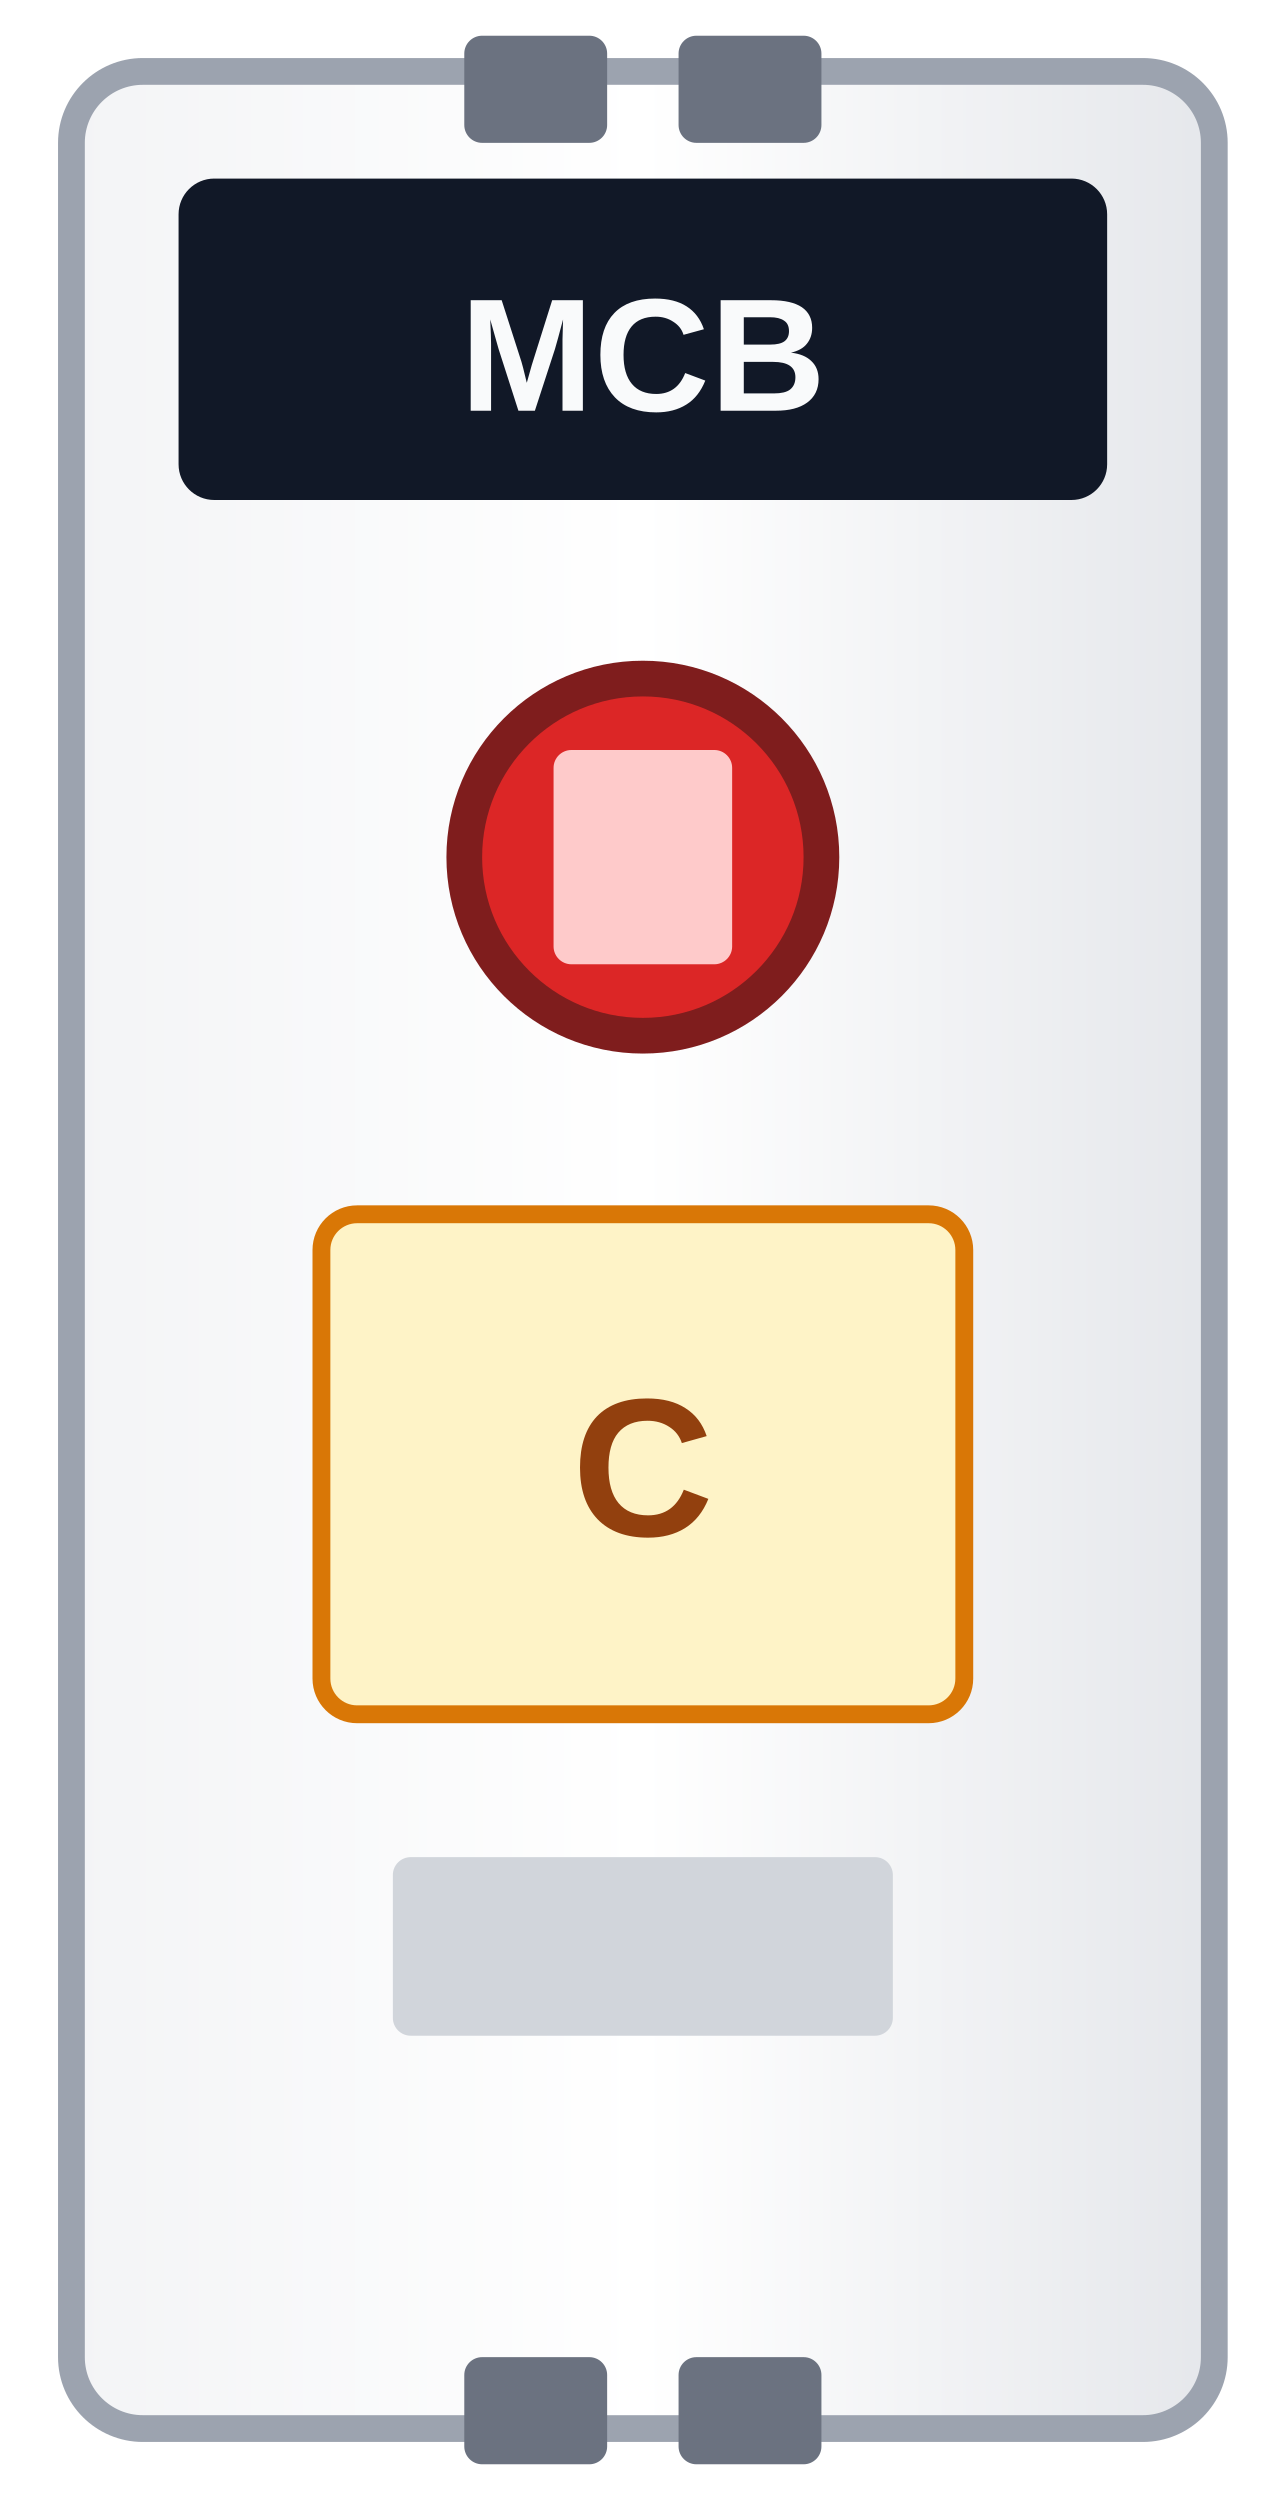
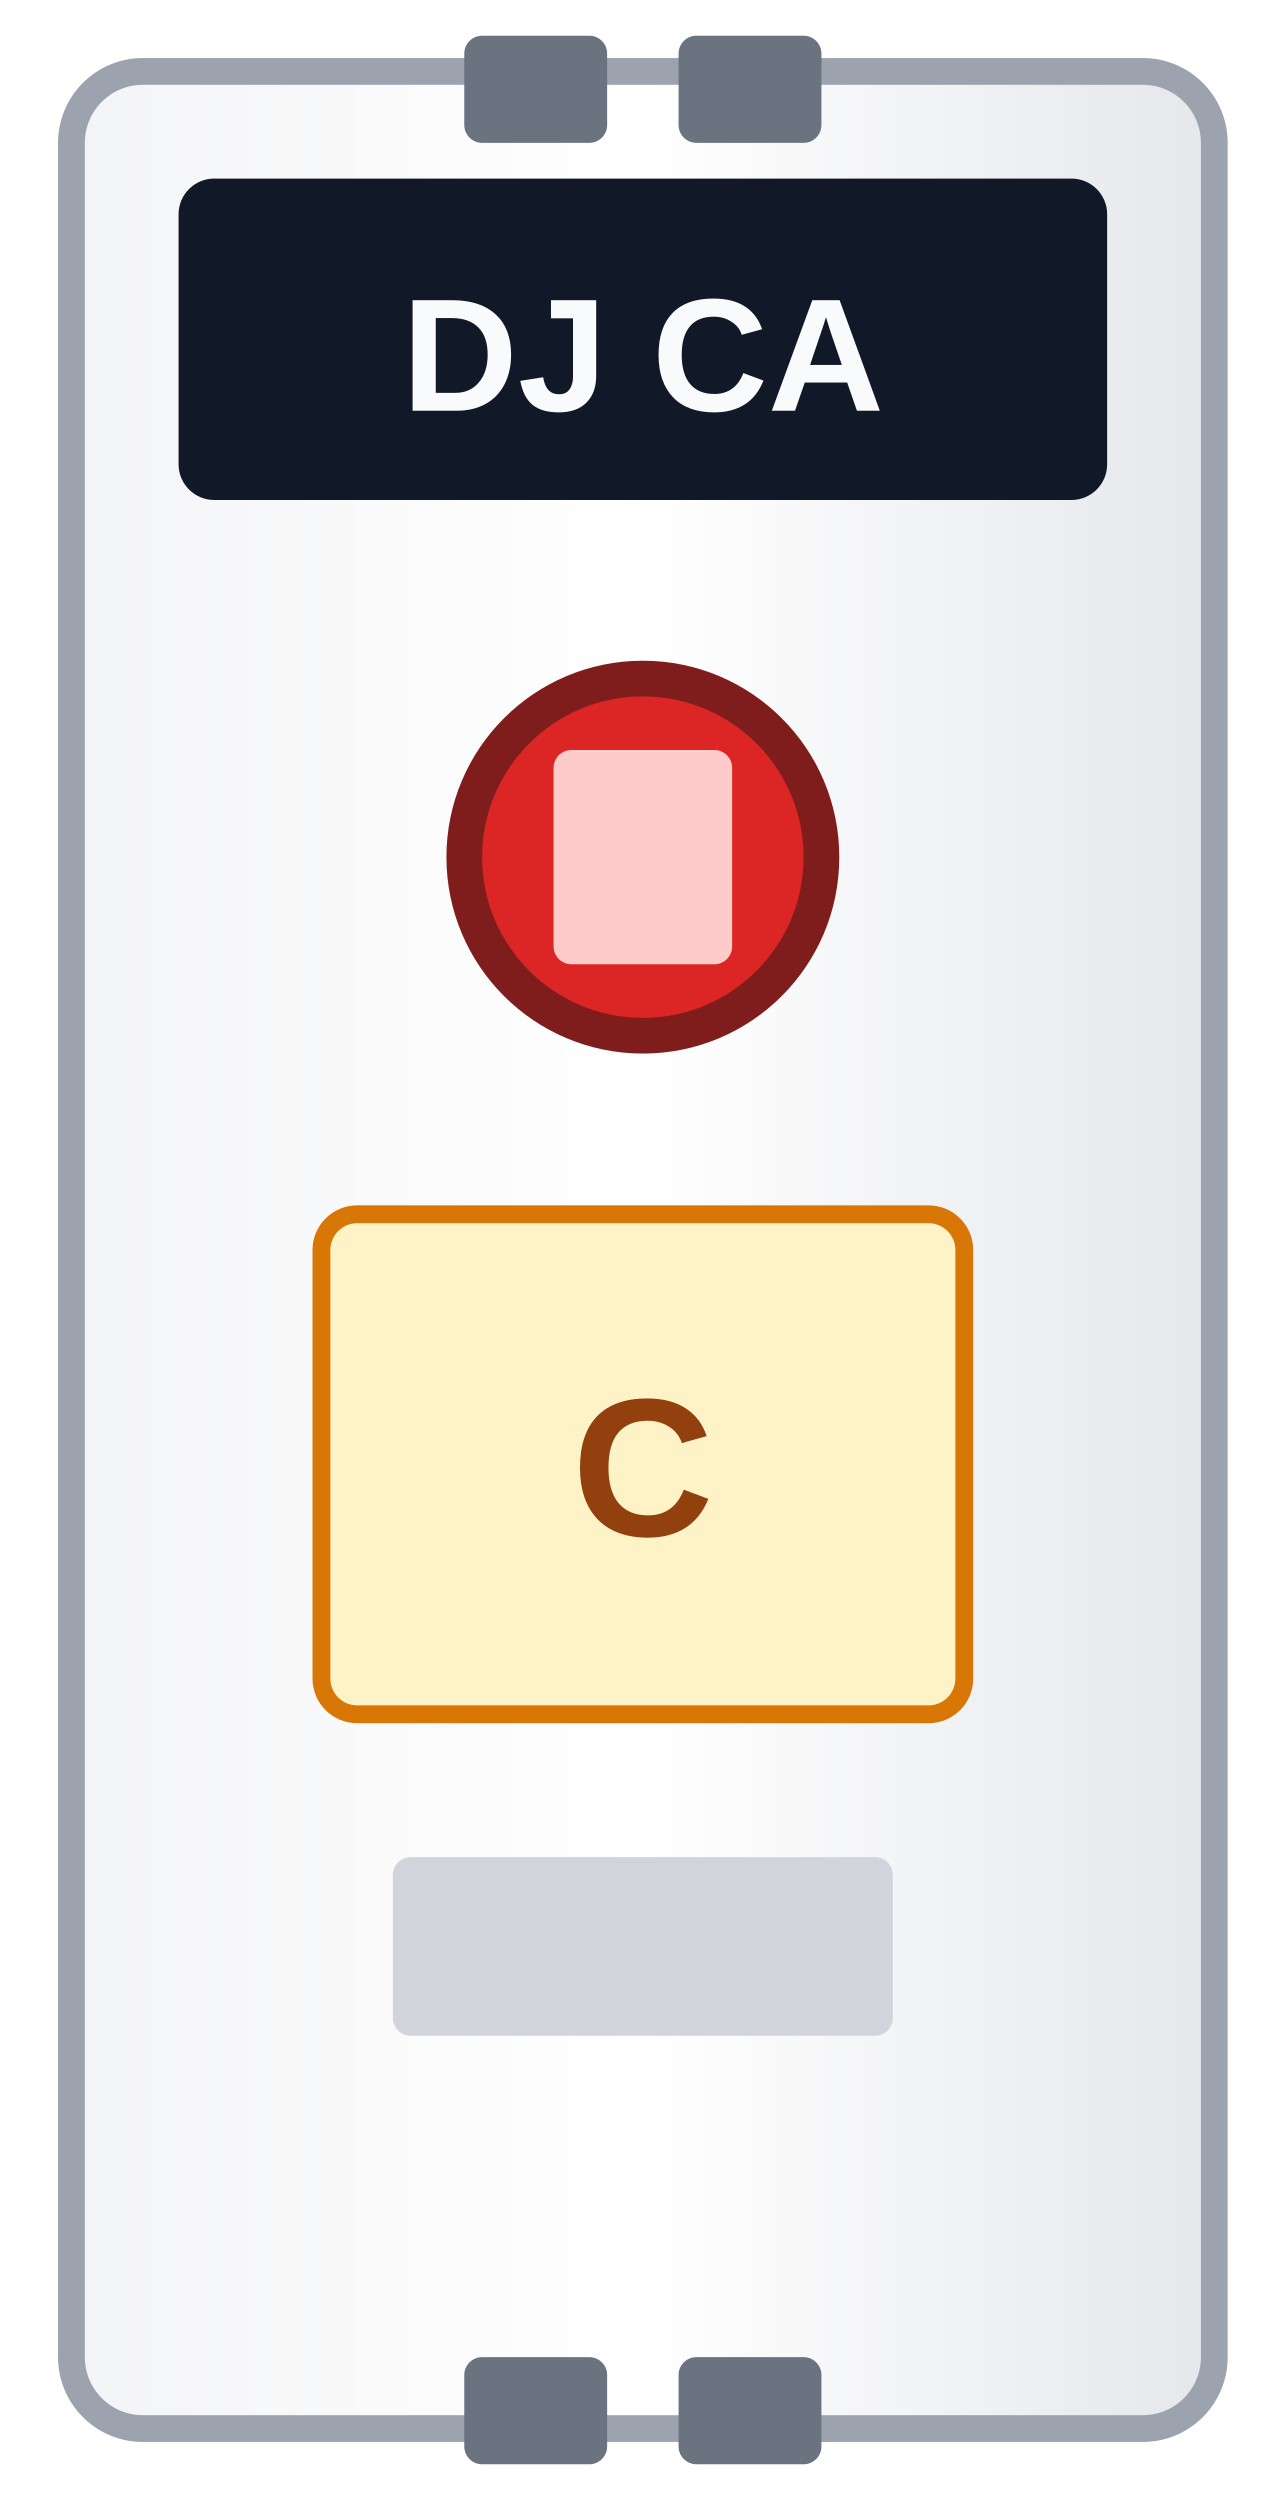
<svg xmlns="http://www.w3.org/2000/svg" viewBox="0 0 72 140" width="72" height="140">
  <defs>
    <linearGradient id="g" x1="0" y1="0" x2="1" y2="0">
      <stop offset="0%" stop-color="#f3f4f6" />
      <stop offset="50%" stop-color="#fff" />
      <stop offset="100%" stop-color="#e5e7eb" />
    </linearGradient>
  </defs>
  <rect x="4" y="4" width="64" height="132" rx="4" fill="url(#g)" stroke="#9ca3af" stroke-width="1.5" />
  <rect x="10" y="10" width="52" height="18" rx="2" fill="#111827" />
-   <text x="36" y="23" text-anchor="middle" fill="#f9fafb" font-family="Arial" font-size="9" font-weight="700">MCB</text>
+   <text x="36" y="23" text-anchor="middle" fill="#f9fafb" font-family="Arial" font-size="9" font-weight="700">DJ CA</text>
  <circle cx="36" cy="48" r="10" fill="#dc2626" stroke="#7f1d1d" stroke-width="2" />
  <rect x="31" y="42" width="10" height="12" rx="1" fill="#fecaca" />
  <rect x="18" y="68" width="36" height="28" rx="2" fill="#fef3c7" stroke="#d97706" />
  <text x="36" y="86" text-anchor="middle" fill="#92400e" font-family="Arial" font-size="11" font-weight="700">C</text>
  <rect x="22" y="104" width="28" height="10" rx="1" fill="#d1d5db" />
  <rect x="26" y="2" width="8" height="6" rx="1" fill="#6b7280" />
  <rect x="38" y="2" width="8" height="6" rx="1" fill="#6b7280" />
  <rect x="26" y="132" width="8" height="6" rx="1" fill="#6b7280" />
  <rect x="38" y="132" width="8" height="6" rx="1" fill="#6b7280" />
</svg>
